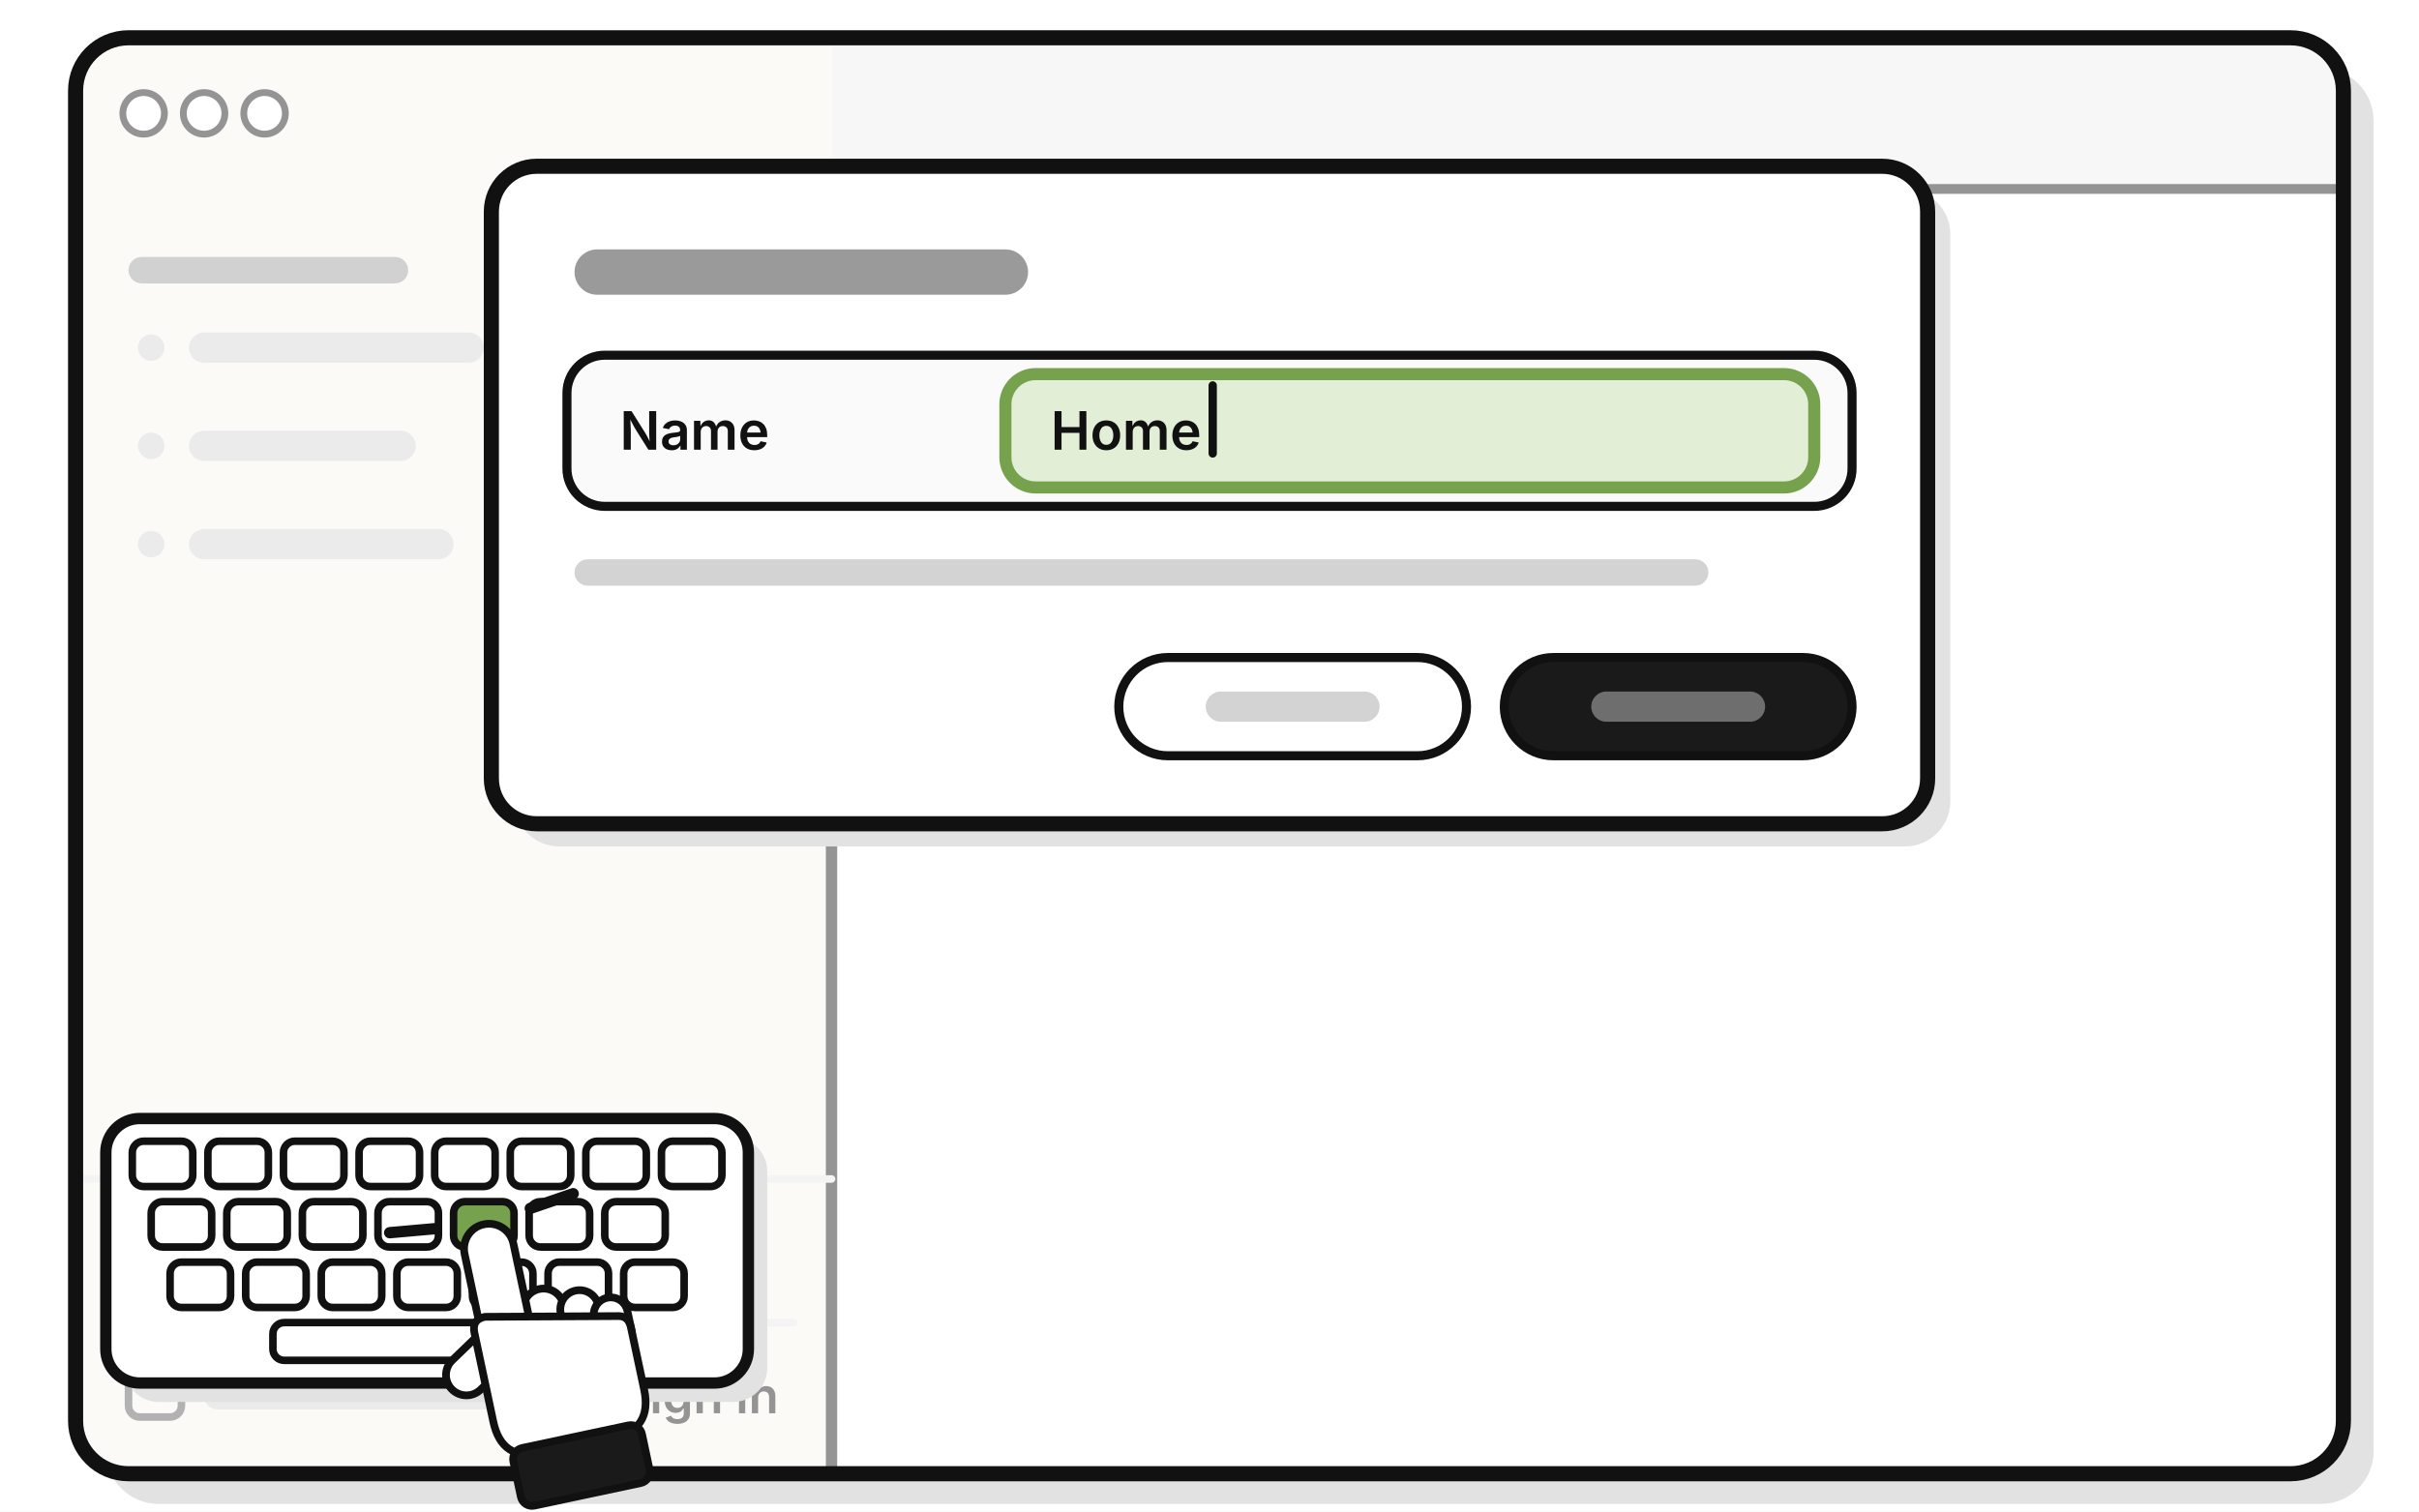
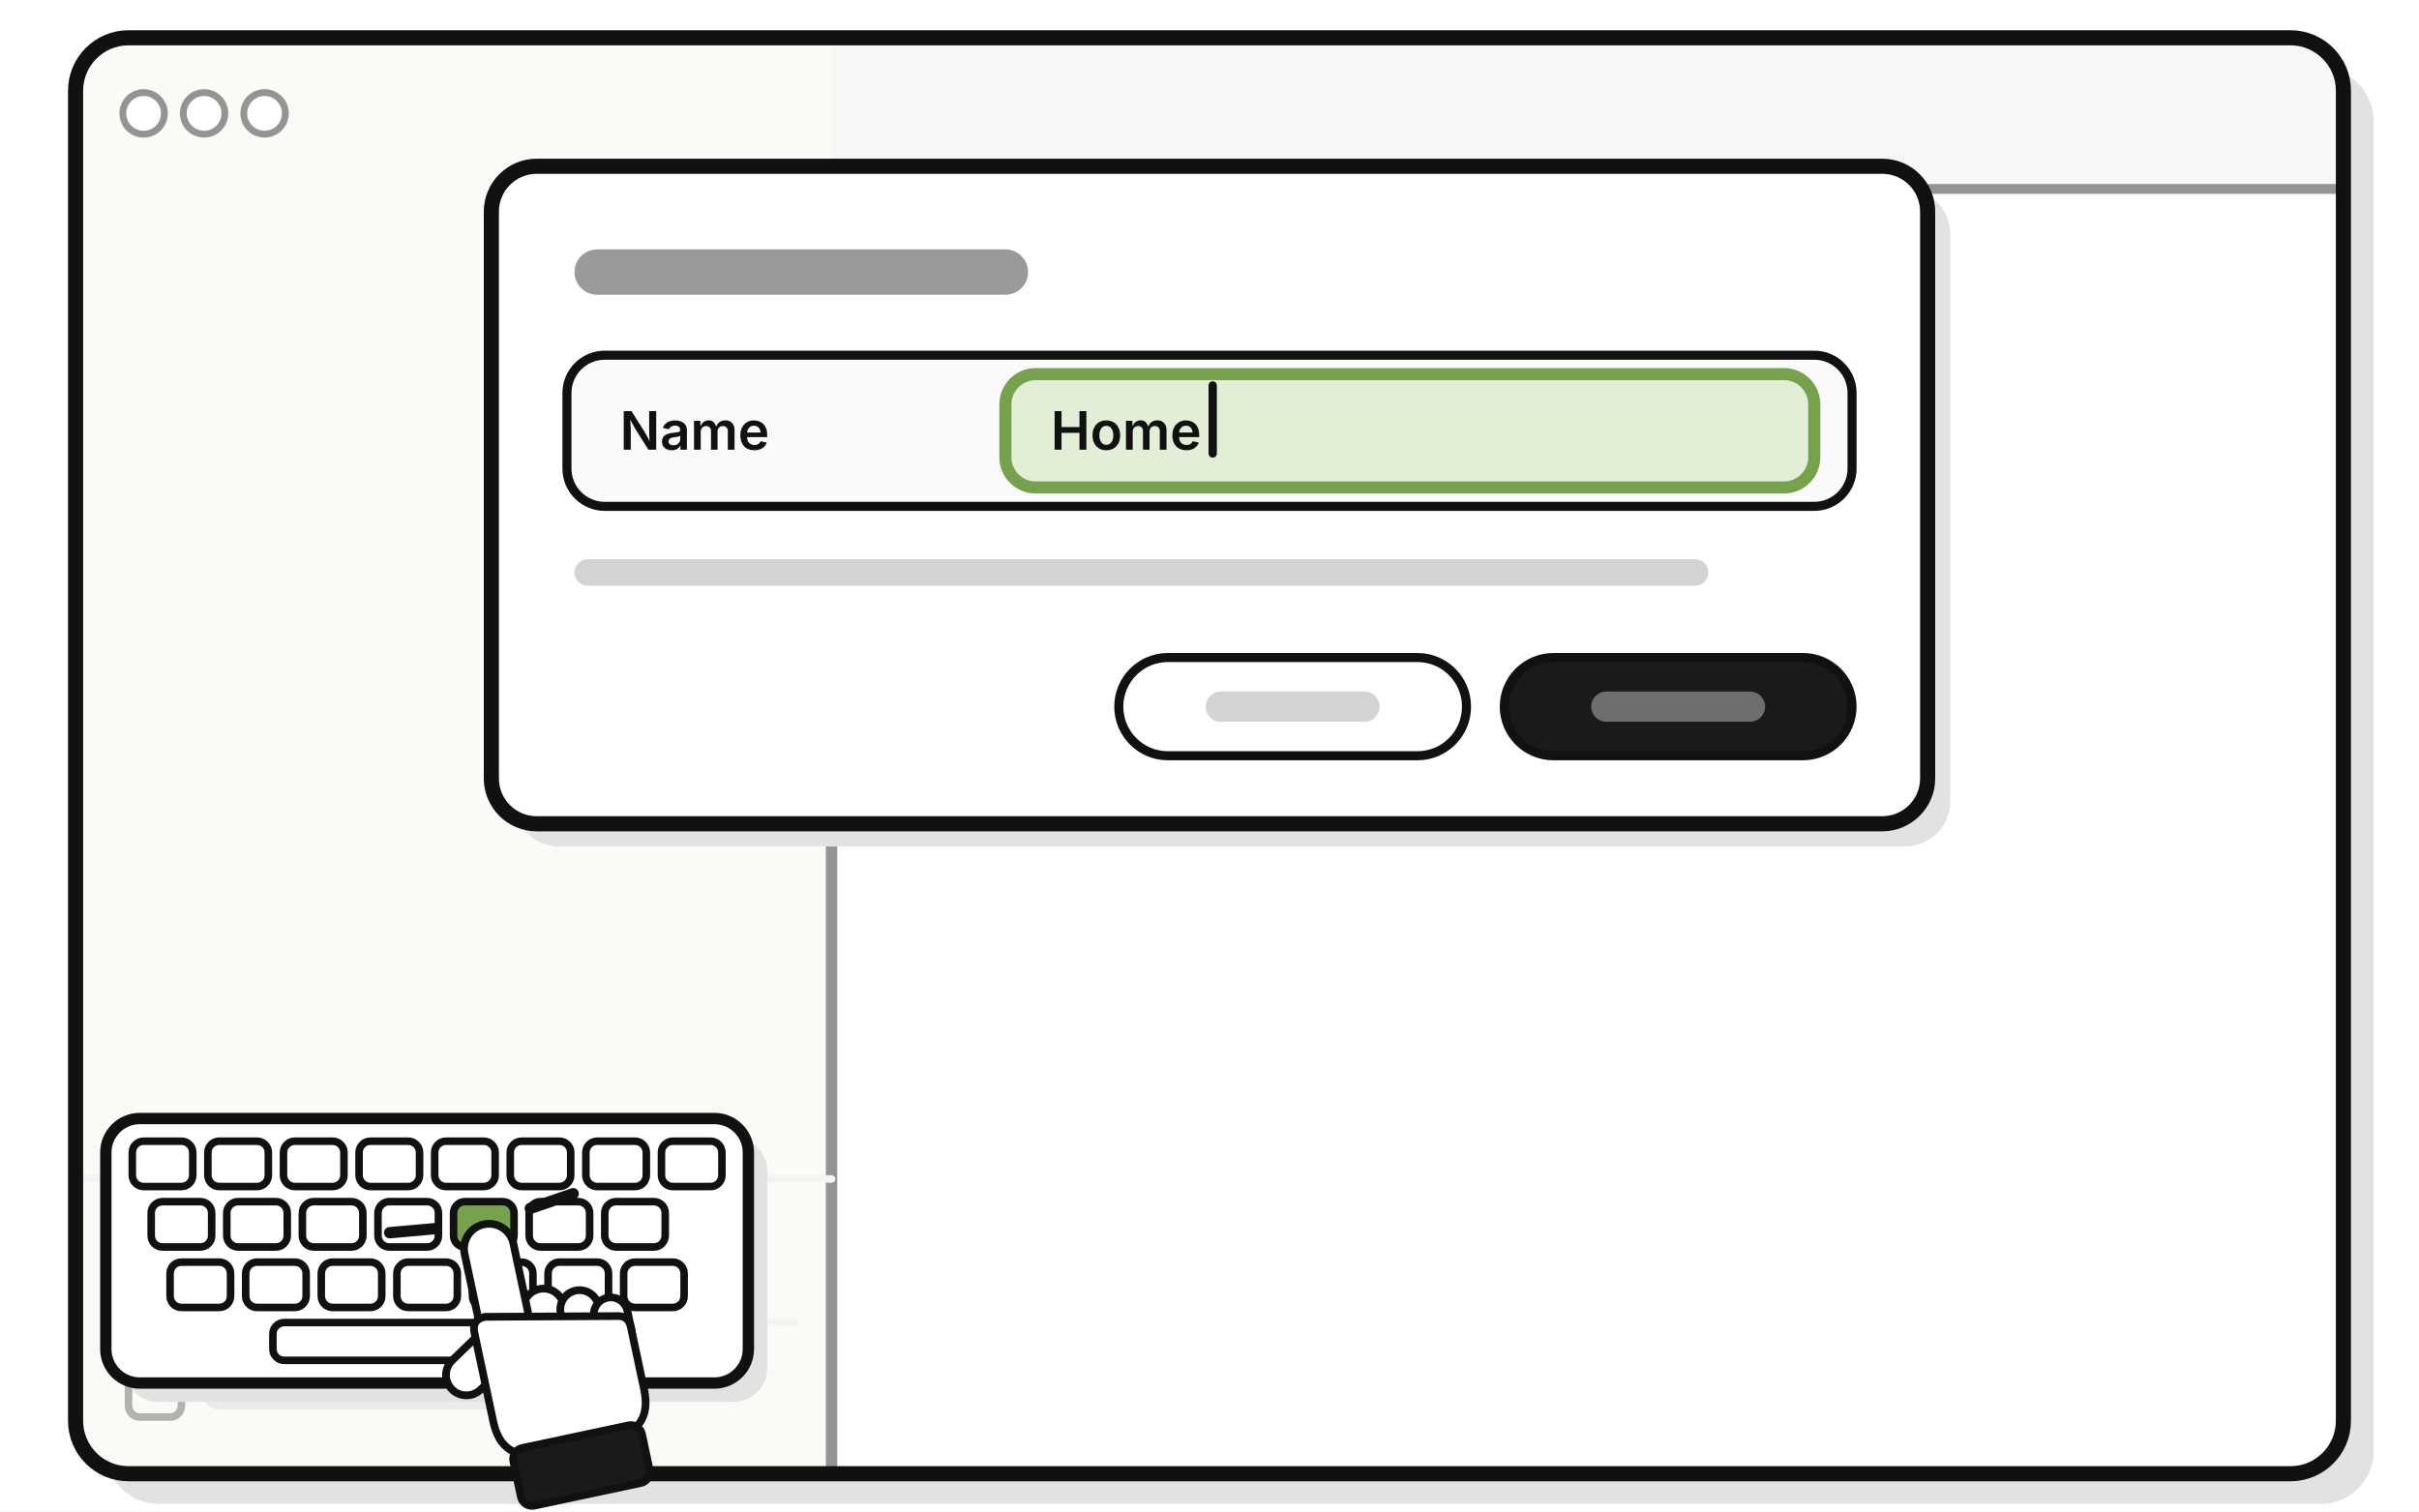
<svg xmlns="http://www.w3.org/2000/svg" viewBox="0 0 640 400" width="640" height="400">
  <rect x="0" y="0" width="640" height="400" rx="0" fill="#FFFFFF" />
  <rect x="28" y="18" width="600" height="380" rx="14" fill="#E2E2E2" />
  <g transform="translate(20 10) scale(1)">
-     <clipPath id="win13">
+     <clipPath id="win23">
      <rect x="0" y="0" width="600" height="380" rx="14" fill="none" />
    </clipPath>
-     <g clip-path="url(#win13)">
+     <g clip-path="url(#win23)">
      <rect x="0" y="0" width="600" height="380" rx="0" fill="#FFFFFF" />
      <rect x="200" y="0" width="400" height="40" rx="0" fill="#EDEDED" />
      <line x1="200" y1="40" x2="600" y2="40" stroke="#111111" stroke-width="2.6" stroke-linecap="round" />
      <rect x="0" y="0" width="200" height="380" rx="0" fill="#F6F3EA" />
      <line x1="200" y1="40" x2="200" y2="380" stroke="#111111" stroke-width="3" stroke-linecap="round" />
      <circle cx="18" cy="20" r="5.5" fill="#FFFFFF" stroke="#111111" stroke-width="1.8" />
      <circle cx="34" cy="20" r="5.5" fill="#FFFFFF" stroke="#111111" stroke-width="1.8" />
      <circle cx="50" cy="20" r="5.5" fill="#FFFFFF" stroke="#111111" stroke-width="1.8" />
-       <rect x="14" y="58" width="74" height="7" rx="3.5" fill="#9A9A9A" />
-       <path d="M178 58 L182 62 L186 58" fill="none" stroke="#111111" stroke-width="2.2" stroke-linecap="round" stroke-linejoin="round" />
-       <circle cx="20" cy="82" r="3.5" fill="#D3D3D3" />
-       <rect x="30" y="78" width="78" height="8" rx="4" fill="#D3D3D3" />
-       <rect x="154" y="78" width="30" height="8" rx="4" fill="#D3D3D3" />
-       <circle cx="20" cy="108" r="3.5" fill="#D3D3D3" />
-       <rect x="30" y="104" width="60" height="8" rx="4" fill="#D3D3D3" />
-       <rect x="154" y="104" width="30" height="8" rx="4" fill="#D3D3D3" />
-       <circle cx="20" cy="134" r="3.5" fill="#D3D3D3" />
-       <rect x="30" y="130" width="70" height="8" rx="4" fill="#D3D3D3" />
-       <rect x="154" y="130" width="30" height="8" rx="4" fill="#D3D3D3" />
      <line x1="0" y1="302" x2="200" y2="302" stroke="#E6E6E6" stroke-width="2" stroke-linecap="round" />
      <circle cx="22" cy="321" r="8" fill="none" stroke="#111111" stroke-width="2.2" />
      <line x1="16.667" y1="321" x2="27.333" y2="321" stroke="#111111" stroke-width="2.311" stroke-linecap="round" />
      <line x1="22" y1="315.667" x2="22" y2="326.333" stroke="#111111" stroke-width="2.311" stroke-linecap="round" />
      <path d="M49.84 0 569.961 1490H909.476L1440.557 0H1147.681L883.158 773.844Q844.439 894.003 802.159 1045.302Q759.879 1196.601 708.839 1390.2H764.998Q715.318 1195.321 674.558 1042.742Q633.798 890.163 597.719 773.844L341.836 0ZM352.799 369.202V584.16H1137.598V369.202Z" fill="#111111" transform="translate(36.00 326.00) scale(0.00684 -0.00684)" />
      <path d="M550.001 -20.4Q418.201 -20.4 313.541 47.54Q208.881 115.48 148.881 244.4Q88.881 373.32 88.881 556.72Q88.881 743.08 150.281 871.5Q211.681 999.92 316.161 1065.96Q420.641 1132 549.201 1132Q648.842 1132 712.302 1098.7Q775.762 1065.4 813.141 1019Q850.521 972.6 869.601 932.88H880.721V1490H1140.638V0H886.001V176.96H869.601Q849.801 136.6 811.602 90.82Q773.402 45.04 710.162 12.32Q646.922 -20.4 550.001 -20.4ZM620.559 193.518Q705.64 193.518 764.84 239.458Q824.041 285.398 854.821 367.439Q885.601 449.479 885.601 558Q885.601 667.241 855.141 747.861Q824.681 828.482 765.48 873.282Q706.28 918.082 620.559 918.082Q532.919 918.082 473.758 871.362Q414.598 824.641 384.817 743.381Q355.037 662.12 355.037 558Q355.037 453.599 385.137 371.059Q415.238 288.518 474.718 241.018Q534.199 193.518 620.559 193.518Z" fill="#111111" transform="translate(46.19 326.00) scale(0.00684 -0.00684)" />
      <path d="M550.001 -20.4Q418.201 -20.4 313.541 47.54Q208.881 115.48 148.881 244.4Q88.881 373.32 88.881 556.72Q88.881 743.08 150.281 871.5Q211.681 999.92 316.161 1065.96Q420.641 1132 549.201 1132Q648.842 1132 712.302 1098.7Q775.762 1065.4 813.141 1019Q850.521 972.6 869.601 932.88H880.721V1490H1140.638V0H886.001V176.96H869.601Q849.801 136.6 811.602 90.82Q773.402 45.04 710.162 12.32Q646.922 -20.4 550.001 -20.4ZM620.559 193.518Q705.64 193.518 764.84 239.458Q824.041 285.398 854.821 367.439Q885.601 449.479 885.601 558Q885.601 667.241 855.141 747.861Q824.681 828.482 765.48 873.282Q706.28 918.082 620.559 918.082Q532.919 918.082 473.758 871.362Q414.598 824.641 384.817 743.381Q355.037 662.12 355.037 558Q355.037 453.599 385.137 371.059Q415.238 288.518 474.718 241.018Q534.199 193.518 620.559 193.518Z" fill="#111111" transform="translate(54.92 326.00) scale(0.00684 -0.00684)" />
      <path d="M149.761 0V1490H720.24Q881.279 1490 987.999 1439.2Q1094.719 1388.4 1147.639 1301.06Q1200.559 1213.72 1200.559 1103.28Q1200.559 1012.319 1165.839 947.84Q1131.119 883.36 1072.379 843.3Q1013.639 803.24 940.719 785.6V770.88Q1020.079 767.24 1092.819 723.06Q1165.559 678.88 1212.059 598.78Q1258.559 518.68 1258.559 406Q1258.559 290.4 1202.919 198.42Q1147.279 106.44 1034.759 53.22Q922.239 0 751.279 0ZM416.798 223.438H709.2Q856.922 223.438 922.502 280.358Q988.082 337.279 988.082 425.999Q988.082 493.079 955.122 546.54Q922.162 600 861.661 631.16Q801.161 662.321 717.76 662.321H416.798ZM416.798 854.719H686.48Q756.761 854.719 812.941 880.819Q869.122 906.92 901.722 955.06Q934.322 1003.2 934.322 1069.041Q934.322 1155.601 873.302 1211.802Q812.281 1268.002 692.48 1268.002H416.798Z" fill="#111111" transform="translate(67.19 326.00) scale(0.00684 -0.00684)" />
      <path d="M520.801 -14Q406.001 -14 319.601 35.2Q233.201 84.4 185.521 178.76Q137.841 273.12 137.841 407.28V1118H397.758V447.119Q397.758 334.678 456.398 270.858Q515.038 207.038 617.279 207.038Q686.479 207.038 740.08 237.178Q793.68 267.318 824.56 324.918Q855.441 382.519 855.441 463.119V1118H1115.997V0H868.92L866.041 276.4H885.721Q838.76 130.199 746.86 58.1Q654.96 -14 520.801 -14Z" fill="#111111" transform="translate(76.41 326.00) scale(0.00684 -0.00684)" />
      <path d="M550.001 -20.4Q418.201 -20.4 313.541 47.54Q208.881 115.48 148.881 244.4Q88.881 373.32 88.881 556.72Q88.881 743.08 150.281 871.5Q211.681 999.92 316.161 1065.96Q420.641 1132 549.201 1132Q648.842 1132 712.302 1098.7Q775.762 1065.4 813.141 1019Q850.521 972.6 869.601 932.88H880.721V1490H1140.638V0H886.001V176.96H869.601Q849.801 136.6 811.602 90.82Q773.402 45.04 710.162 12.32Q646.922 -20.4 550.001 -20.4ZM620.559 193.518Q705.64 193.518 764.84 239.458Q824.041 285.398 854.821 367.439Q885.601 449.479 885.601 558Q885.601 667.241 855.141 747.861Q824.681 828.482 765.48 873.282Q706.28 918.082 620.559 918.082Q532.919 918.082 473.758 871.362Q414.598 824.641 384.817 743.381Q355.037 662.12 355.037 558Q355.037 453.599 385.137 371.059Q415.238 288.518 474.718 241.018Q534.199 193.518 620.559 193.518Z" fill="#111111" transform="translate(84.99 326.00) scale(0.00684 -0.00684)" />
      <path d="M620 -442Q485.56 -442 386.24 -407.98Q286.921 -373.96 223.501 -315.3Q160.081 -256.641 131.921 -183.041L352.438 -104.161Q369.958 -135.441 401.318 -168.141Q432.678 -200.841 485.439 -222.581Q538.199 -244.322 619.28 -244.322Q740.32 -244.322 812.961 -187.881Q885.601 -131.441 885.601 -11.44V200.32H864.281Q844.562 159.681 807.722 117.12Q770.882 74.56 708.362 45.56Q645.842 16.56 549.361 16.56Q420.761 16.56 316.281 77.18Q211.801 137.8 150.341 259.08Q88.881 380.36 88.881 561.84Q88.881 745.64 150.781 872.78Q212.681 999.92 317.481 1065.96Q422.281 1132 551.201 1132Q650.202 1132 714.162 1099.02Q778.122 1066.04 816.181 1019.32Q854.241 972.6 874.321 932.88H888.081V1118H1143.358V-3.441Q1143.358 -152.121 1075.298 -249.561Q1007.238 -347 888.999 -394.5Q770.759 -442 620 -442ZM621.839 221.918Q707.28 221.918 766.3 262.658Q825.321 303.399 856.101 380.279Q886.881 457.16 886.881 564.4Q886.881 670.441 856.421 749.781Q825.961 829.122 766.94 873.602Q707.92 918.082 621.839 918.082Q534.199 918.082 474.718 871.682Q415.238 825.281 385.137 745.621Q355.037 665.961 355.037 564.4Q355.037 461.28 385.457 384.079Q415.878 306.879 475.358 264.398Q534.839 221.918 621.839 221.918Z" fill="#111111" transform="translate(93.72 326.00) scale(0.00684 -0.00684)" />
      <path d="M631.6 -22.56Q463.48 -22.56 341.66 48.18Q219.84 118.92 154.361 247.92Q88.881 376.92 88.881 552.16Q88.881 724.52 153.581 854.98Q218.28 985.44 336.64 1058.72Q455 1132 614.56 1132Q717.239 1132 809.499 1098.9Q901.759 1065.8 973.159 997.06Q1044.559 928.321 1085.479 821.681Q1126.399 715.041 1126.399 567.6V486.48H211.601V662.959H996.64L875.202 610.559Q875.202 705.44 845.921 776.901Q816.641 848.361 759.081 888.221Q701.52 928.082 616 928.082Q530.479 928.082 470.359 887.581Q410.238 847.081 378.718 779.461Q347.198 711.84 347.198 629.12V506.881Q347.198 400.88 383.178 328.059Q419.158 255.239 484.239 218.298Q549.319 181.358 635.12 181.358Q692.12 181.358 738.74 197.658Q785.361 213.958 818.961 246.339Q852.561 278.719 870.321 326.359L1109.119 276.919Q1082.399 187.16 1017.159 119.74Q951.919 52.32 854.299 14.88Q756.679 -22.56 631.6 -22.56Z" fill="#111111" transform="translate(102.48 326.00) scale(0.00684 -0.00684)" />
      <path d="M654.878 1118V914.322H20V1118ZM178.64 1384H438.557V314.839Q438.557 254.238 464.557 225.858Q490.557 197.478 550.398 197.478Q567.758 197.478 597.138 201.658Q626.518 205.838 644.558 209.838L685.518 9.24Q642.758 -4 598.079 -9.54Q553.399 -15.08 511.559 -15.08Q351.08 -15.08 264.86 64.84Q178.64 144.76 178.64 292.559Z" fill="#111111" transform="translate(110.76 326.00) scale(0.00684 -0.00684)" />
      <path d="M150 319 L154 323 L158 319" fill="none" stroke="#111111" stroke-width="2.2" stroke-linecap="round" stroke-linejoin="round" />
      <line x1="10" y1="340" x2="190" y2="340" stroke="#E6E6E6" stroke-width="2" stroke-linecap="round" />
      <rect x="14" y="354" width="14" height="11" rx="3" fill="none" stroke="#555555" stroke-width="2" />
-       <rect x="34" y="356" width="86" height="7" rx="3.5" fill="#D3D3D3" />
-       <path d="M673.199 -23.12Q500.32 -23.12 372.46 30.86Q244.601 84.84 172.921 187.879Q101.241 290.919 95.121 438.238H358.158Q364.718 359.998 407.058 308.198Q449.399 256.398 518.339 230.798Q587.279 205.198 671.039 205.198Q759.08 205.198 826.44 232.078Q893.801 258.958 931.981 307.618Q970.162 356.279 970.162 420.16Q970.162 478.48 936.501 516.46Q902.841 554.441 842.321 580.561Q781.801 606.681 700.721 626.881L531.52 671.041Q345.401 718.801 240.541 816.141Q135.681 913.481 135.681 1071.201Q135.681 1202.961 206.921 1301.78Q278.161 1400.6 401.18 1455.3Q524.2 1510 680.08 1510Q839.319 1510 958.979 1454.94Q1078.639 1399.88 1146.298 1303.181Q1213.958 1206.481 1216.878 1081.601H958.161Q948.041 1177.642 872.341 1230.302Q796.64 1282.962 676.24 1282.962Q592.479 1282.962 531.679 1257.582Q470.878 1232.202 438.438 1187.961Q405.997 1143.721 405.997 1087.041Q405.997 1024.52 444.418 984.58Q482.838 944.639 541.419 920.659Q599.999 896.679 659.759 881.679L799.039 846.079Q881.718 826.479 959.978 793.079Q1038.238 759.679 1100.818 709.22Q1163.398 658.76 1200.138 587.08Q1236.878 515.4 1236.878 418.24Q1236.878 287.24 1170.139 187.62Q1103.399 88 977.359 32.44Q851.319 -23.12 673.199 -23.12Z" fill="#111111" transform="translate(143.43 364.00) scale(0.00635 -0.00635)" />
-       <path d="M137.841 0V1118H397.758V0ZM268.079 1276.161Q205.92 1276.161 161.36 1318.02Q116.8 1359.879 116.8 1418.481Q116.8 1478.28 161.36 1519.619Q205.92 1560.959 268.079 1560.959Q330.776 1560.959 375.387 1519.658Q419.998 1478.357 419.998 1418.5Q419.998 1359.84 375.387 1318.001Q330.776 1276.161 268.079 1276.161Z" fill="#111111" transform="translate(151.88 364.00) scale(0.00635 -0.00635)" />
-       <path d="M620 -442Q485.56 -442 386.24 -407.98Q286.921 -373.96 223.501 -315.3Q160.081 -256.641 131.921 -183.041L352.438 -104.161Q369.958 -135.441 401.318 -168.141Q432.678 -200.841 485.439 -222.581Q538.199 -244.322 619.28 -244.322Q740.32 -244.322 812.961 -187.881Q885.601 -131.441 885.601 -11.44V200.32H864.281Q844.562 159.681 807.722 117.12Q770.882 74.56 708.362 45.56Q645.842 16.56 549.361 16.56Q420.761 16.56 316.281 77.18Q211.801 137.8 150.341 259.08Q88.881 380.36 88.881 561.84Q88.881 745.64 150.781 872.78Q212.681 999.92 317.481 1065.96Q422.281 1132 551.201 1132Q650.202 1132 714.162 1099.02Q778.122 1066.04 816.181 1019.32Q854.241 972.6 874.321 932.88H888.081V1118H1143.358V-3.441Q1143.358 -152.121 1075.298 -249.561Q1007.238 -347 888.999 -394.5Q770.759 -442 620 -442ZM621.839 221.918Q707.28 221.918 766.3 262.658Q825.321 303.399 856.101 380.279Q886.881 457.16 886.881 564.4Q886.881 670.441 856.421 749.781Q825.961 829.122 766.94 873.602Q707.92 918.082 621.839 918.082Q534.199 918.082 474.718 871.682Q415.238 825.281 385.137 745.621Q355.037 665.961 355.037 564.4Q355.037 461.28 385.457 384.079Q415.878 306.879 475.358 264.398Q534.839 221.918 621.839 221.918Z" fill="#111111" transform="translate(155.28 364.00) scale(0.00635 -0.00635)" />
-       <path d="M397.758 654.881V0H137.841V1118H384.278L387.798 841.6H367.478Q413.798 986.521 505.058 1059.26Q596.318 1132 733.038 1132Q848.198 1132 934.097 1082.8Q1019.997 1033.6 1067.677 939.56Q1115.357 845.52 1115.357 710.72V0H855.441V670.881Q855.441 783.322 797.12 847.142Q738.8 910.962 636.559 910.962Q567.719 910.962 513.618 880.822Q459.518 850.682 428.638 793.582Q397.758 736.481 397.758 654.881Z" fill="#111111" transform="translate(163.42 364.00) scale(0.00635 -0.00635)" />
-       <path d="M137.841 0V1118H397.758V0ZM268.079 1276.161Q205.92 1276.161 161.36 1318.02Q116.8 1359.879 116.8 1418.481Q116.8 1478.28 161.36 1519.619Q205.92 1560.959 268.079 1560.959Q330.776 1560.959 375.387 1519.658Q419.998 1478.357 419.998 1418.5Q419.998 1359.84 375.387 1318.001Q330.776 1276.161 268.079 1276.161Z" fill="#111111" transform="translate(174.64 364.00) scale(0.00635 -0.00635)" />
-       <path d="M397.758 654.881V0H137.841V1118H384.278L387.798 841.6H367.478Q413.798 986.521 505.058 1059.26Q596.318 1132 733.038 1132Q848.198 1132 934.097 1082.8Q1019.997 1033.6 1067.677 939.56Q1115.357 845.52 1115.357 710.72V0H855.441V670.881Q855.441 783.322 797.12 847.142Q738.8 910.962 636.559 910.962Q567.719 910.962 513.618 880.822Q459.518 850.682 428.638 793.582Q397.758 736.481 397.758 654.881Z" fill="#111111" transform="translate(178.05 364.00) scale(0.00635 -0.00635)" />
+       <rect x="34" y="356" width="110" height="7" rx="3.5" fill="#D3D3D3" />
      <rect x="330" y="174" width="140" height="12" rx="6" fill="#9A9A9A" />
      <rect x="344" y="196" width="112" height="8" rx="4" fill="#D3D3D3" />
      <rect x="0" y="0" width="600" height="380" rx="0" fill="#FFFFFF" opacity="0.55" />
      <rect x="116" y="40" width="380" height="174" rx="12" fill="#E2E2E2" />
      <rect x="110" y="34" width="380" height="174" rx="12" fill="#FFFFFF" stroke="#111111" stroke-width="4" />
      <rect x="132" y="56" width="120" height="12" rx="6" fill="#9A9A9A" />
      <rect x="130" y="84" width="340" height="40" rx="10" fill="#FAFAFA" stroke="#111111" stroke-width="2.4" />
      <path d="M149.761 0V1490H451.518L967.162 669.475Q999.081 618.435 1035.241 553.955Q1071.401 489.476 1110.181 409.816Q1148.961 330.156 1187.321 233.117H1157.441Q1149.881 317.317 1144.621 405.896Q1139.361 494.476 1136.562 573.976Q1133.762 653.475 1133.762 708.475V1490H1405.118V0H1102.081L637.318 738.564Q593.479 809.804 554.179 878.784Q514.879 947.763 469.939 1034.883Q424.999 1122.003 361.198 1245.123H398.718Q404.798 1136.283 410.058 1038.683Q415.318 941.084 418.538 864.244Q421.758 787.404 421.758 739.844V0Z" fill="#111111" transform="translate(144.00 109.00) scale(0.00684 -0.00684)" />
      <path d="M450.481 -23.12Q344.121 -23.12 259.061 15.26Q174.001 53.64 124.801 128.84Q75.601 204.04 75.601 314.4Q75.601 408.96 111.081 470.76Q146.561 532.56 207.361 569.58Q268.161 606.6 344.261 625.58Q420.361 644.56 501.601 653.12Q599.441 663.96 660.101 672.04Q720.761 680.12 749.461 698.02Q778.161 715.92 778.161 753.68V758.96Q778.161 814.2 755.941 852.441Q733.721 890.681 690.361 911.102Q647 931.522 583.04 931.522Q518.159 931.522 470.519 911.562Q422.878 891.601 392.778 859.681Q362.678 827.761 348.638 790.561L107.601 840.001Q140.881 939.121 209.921 1003.641Q278.961 1068.161 374.701 1100.08Q470.441 1132 582 1132Q660.679 1132 741.178 1113.28Q821.678 1094.56 888.898 1050.961Q956.118 1007.361 997.098 933.181Q1038.078 859 1038.078 747.44V0H789.441V154.16H778.881Q754.481 106.52 710.501 66.1Q666.521 25.68 602.041 1.28Q537.561 -23.12 450.481 -23.12ZM517.119 170.078Q597.68 170.078 656.421 201.879Q715.161 233.679 747.381 286.459Q779.601 339.24 779.601 401.12V533.441Q766.801 522.961 736.641 514.081Q706.481 505.201 668.7 498.281Q630.92 491.361 594.7 486.401Q558.479 481.441 533.199 478.081Q474.679 470.441 427.899 452.021Q381.118 433.601 354.318 401.14Q327.518 368.68 327.518 317.28Q327.518 268.999 352.118 236.299Q376.718 203.599 419.359 186.839Q461.999 170.078 517.119 170.078Z" fill="#111111" transform="translate(154.63 109.00) scale(0.00684 -0.00684)" />
      <path d="M137.841 0V1118H381.958L391.958 849.281H372.918Q397.358 948.56 447.758 1011.66Q498.158 1074.76 565.738 1105.3Q633.318 1135.84 707.118 1135.84Q828.038 1135.84 902.638 1059.76Q977.238 983.68 1007.877 836.481H976.678Q999.917 936.321 1055.437 1002.9Q1110.957 1069.48 1187.537 1102.66Q1264.117 1135.84 1350.957 1135.84Q1451.557 1135.84 1531.917 1092.04Q1612.277 1048.24 1659.057 963.42Q1705.837 878.6 1705.837 754V0H1445.92V714.081Q1445.92 817.802 1389.08 866.022Q1332.24 914.242 1252.319 914.242Q1189.559 914.242 1143.698 887.242Q1097.838 860.242 1073.198 812.622Q1048.557 765.001 1048.557 701.921V0H795.12V725.602Q795.12 811.402 742.12 862.822Q689.12 914.242 605.999 914.242Q549.279 914.242 501.679 887.882Q454.078 861.522 425.918 810.702Q397.758 759.881 397.758 685.281V0Z" fill="#111111" transform="translate(162.67 109.00) scale(0.00684 -0.00684)" />
      <path d="M631.6 -22.56Q463.48 -22.56 341.66 48.18Q219.84 118.92 154.361 247.92Q88.881 376.92 88.881 552.16Q88.881 724.52 153.581 854.98Q218.28 985.44 336.64 1058.72Q455 1132 614.56 1132Q717.239 1132 809.499 1098.9Q901.759 1065.8 973.159 997.06Q1044.559 928.321 1085.479 821.681Q1126.399 715.041 1126.399 567.6V486.48H211.601V662.959H996.64L875.202 610.559Q875.202 705.44 845.921 776.901Q816.641 848.361 759.081 888.221Q701.52 928.082 616 928.082Q530.479 928.082 470.359 887.581Q410.238 847.081 378.718 779.461Q347.198 711.84 347.198 629.12V506.881Q347.198 400.88 383.178 328.059Q419.158 255.239 484.239 218.298Q549.319 181.358 635.12 181.358Q692.12 181.358 738.74 197.658Q785.361 213.958 818.961 246.339Q852.561 278.719 870.321 326.359L1109.119 276.919Q1082.399 187.16 1017.159 119.74Q951.919 52.32 854.299 14.88Q756.679 -22.56 631.6 -22.56Z" fill="#111111" transform="translate(175.27 109.00) scale(0.00684 -0.00684)" />
      <rect x="246" y="89" width="214" height="30" rx="8" fill="#E3EED6" stroke="#76A24D" stroke-width="3.2" />
      <path d="M149.761 0V1490H416.798V874.079H1110.242V1490H1377.279V0H1110.242V649.201H416.798V0Z" fill="#111111" transform="translate(258.00 109.00) scale(0.00684 -0.00684)" />
      <path d="M623.08 -22.56Q460.28 -22.56 340.2 49.62Q220.12 121.8 154.501 251.62Q88.881 381.44 88.881 553.44Q88.881 727.36 154.501 857.5Q220.12 987.64 340.2 1059.82Q460.28 1132 623.08 1132Q786.519 1132 906.559 1059.82Q1026.599 987.64 1092.219 857.5Q1157.839 727.36 1157.839 553.44Q1157.839 381.44 1092.219 251.62Q1026.599 121.8 906.559 49.62Q786.519 -22.56 623.08 -22.56ZM623.08 188.478Q714.12 188.478 774.341 237.478Q834.562 286.479 864.162 369.459Q893.762 452.44 893.762 554.16Q893.762 656.88 864.162 739.961Q834.562 823.041 774.341 872.002Q714.12 920.962 623.08 920.962Q532.319 920.962 472.558 872.002Q412.798 823.041 383.198 740.281Q353.597 657.52 353.597 554.16Q353.597 452.44 383.198 369.459Q412.798 286.479 472.558 237.478Q532.319 188.478 623.08 188.478Z" fill="#111111" transform="translate(268.44 109.00) scale(0.00684 -0.00684)" />
      <path d="M137.841 0V1118H381.958L391.958 849.281H372.918Q397.358 948.56 447.758 1011.66Q498.158 1074.76 565.738 1105.3Q633.318 1135.84 707.118 1135.84Q828.038 1135.84 902.638 1059.76Q977.238 983.68 1007.877 836.481H976.678Q999.917 936.321 1055.437 1002.9Q1110.957 1069.48 1187.537 1102.66Q1264.117 1135.84 1350.957 1135.84Q1451.557 1135.84 1531.917 1092.04Q1612.277 1048.24 1659.057 963.42Q1705.837 878.6 1705.837 754V0H1445.92V714.081Q1445.92 817.802 1389.08 866.022Q1332.24 914.242 1252.319 914.242Q1189.559 914.242 1143.698 887.242Q1097.838 860.242 1073.198 812.622Q1048.557 765.001 1048.557 701.921V0H795.12V725.602Q795.12 811.402 742.12 862.822Q689.12 914.242 605.999 914.242Q549.279 914.242 501.679 887.882Q454.078 861.522 425.918 810.702Q397.758 759.881 397.758 685.281V0Z" fill="#111111" transform="translate(276.96 109.00) scale(0.00684 -0.00684)" />
      <path d="M631.6 -22.56Q463.48 -22.56 341.66 48.18Q219.84 118.92 154.361 247.92Q88.881 376.92 88.881 552.16Q88.881 724.52 153.581 854.98Q218.28 985.44 336.64 1058.72Q455 1132 614.56 1132Q717.239 1132 809.499 1098.9Q901.759 1065.8 973.159 997.06Q1044.559 928.321 1085.479 821.681Q1126.399 715.041 1126.399 567.6V486.48H211.601V662.959H996.64L875.202 610.559Q875.202 705.44 845.921 776.901Q816.641 848.361 759.081 888.221Q701.52 928.082 616 928.082Q530.479 928.082 470.359 887.581Q410.238 847.081 378.718 779.461Q347.198 711.84 347.198 629.12V506.881Q347.198 400.88 383.178 328.059Q419.158 255.239 484.239 218.298Q549.319 181.358 635.12 181.358Q692.12 181.358 738.74 197.658Q785.361 213.958 818.961 246.339Q852.561 278.719 870.321 326.359L1109.119 276.919Q1082.399 187.16 1017.159 119.74Q951.919 52.32 854.299 14.88Q756.679 -22.56 631.6 -22.56Z" fill="#111111" transform="translate(289.57 109.00) scale(0.00684 -0.00684)" />
      <line x1="300.847" y1="92" x2="300.847" y2="110" stroke="#111111" stroke-width="2.2" stroke-linecap="round" />
      <rect x="132" y="138" width="300" height="7" rx="3.5" fill="#D3D3D3" />
      <rect x="378" y="164" width="92" height="26" rx="13" fill="#1A1A1A" stroke="#111111" stroke-width="2.4" />
      <rect x="401" y="173" width="46" height="8" rx="4" fill="#6E6E6E" />
      <rect x="276" y="164" width="92" height="26" rx="13" fill="#FFFFFF" stroke="#111111" stroke-width="2.4" />
      <rect x="299" y="173" width="46" height="8" rx="4" fill="#D3D3D3" />
    </g>
    <rect x="0" y="0" width="600" height="380" rx="14" fill="none" stroke="#111111" stroke-width="4" />
  </g>
  <rect x="33" y="301" width="170" height="70" rx="9" fill="#E2E2E2" />
  <rect x="28" y="296" width="170" height="70" rx="9" fill="#FFFFFF" stroke="#111111" stroke-width="3" />
  <rect x="35" y="302" width="16" height="12" rx="3" fill="#FFFFFF" stroke="#111111" stroke-width="2" />
  <rect x="55" y="302" width="16" height="12" rx="3" fill="#FFFFFF" stroke="#111111" stroke-width="2" />
  <rect x="75" y="302" width="16" height="12" rx="3" fill="#FFFFFF" stroke="#111111" stroke-width="2" />
  <rect x="95" y="302" width="16" height="12" rx="3" fill="#FFFFFF" stroke="#111111" stroke-width="2" />
  <rect x="115" y="302" width="16" height="12" rx="3" fill="#FFFFFF" stroke="#111111" stroke-width="2" />
  <rect x="135" y="302" width="16" height="12" rx="3" fill="#FFFFFF" stroke="#111111" stroke-width="2" />
  <rect x="155" y="302" width="16" height="12" rx="3" fill="#FFFFFF" stroke="#111111" stroke-width="2" />
  <rect x="175" y="302" width="16" height="12" rx="3" fill="#FFFFFF" stroke="#111111" stroke-width="2" />
  <rect x="40" y="318" width="16" height="12" rx="3" fill="#FFFFFF" stroke="#111111" stroke-width="2" />
  <rect x="60" y="318" width="16" height="12" rx="3" fill="#FFFFFF" stroke="#111111" stroke-width="2" />
  <rect x="80" y="318" width="16" height="12" rx="3" fill="#FFFFFF" stroke="#111111" stroke-width="2" />
  <rect x="100" y="318" width="16" height="12" rx="3" fill="#FFFFFF" stroke="#111111" stroke-width="2" />
  <rect x="120" y="318" width="16" height="12" rx="3" fill="#76A24D" stroke="#111111" stroke-width="2" />
  <rect x="140" y="318" width="16" height="12" rx="3" fill="#FFFFFF" stroke="#111111" stroke-width="2" />
  <rect x="160" y="318" width="16" height="12" rx="3" fill="#FFFFFF" stroke="#111111" stroke-width="2" />
  <rect x="45" y="334" width="16" height="12" rx="3" fill="#FFFFFF" stroke="#111111" stroke-width="2" />
  <rect x="65" y="334" width="16" height="12" rx="3" fill="#FFFFFF" stroke="#111111" stroke-width="2" />
  <rect x="85" y="334" width="16" height="12" rx="3" fill="#FFFFFF" stroke="#111111" stroke-width="2" />
  <rect x="105" y="334" width="16" height="12" rx="3" fill="#FFFFFF" stroke="#111111" stroke-width="2" />
  <rect x="125" y="334" width="16" height="12" rx="3" fill="#FFFFFF" stroke="#111111" stroke-width="2" />
  <rect x="145" y="334" width="16" height="12" rx="3" fill="#FFFFFF" stroke="#111111" stroke-width="2" />
  <rect x="165" y="334" width="16" height="12" rx="3" fill="#FFFFFF" stroke="#111111" stroke-width="2" />
  <rect x="72.2" y="350" width="81.6" height="10" rx="3" fill="#FFFFFF" stroke="#111111" stroke-width="2" />
  <g transform="translate(128 324) rotate(-12) scale(0.6)">
    <rect x="-31" y="50" width="32" height="18" rx="9" fill="#FFFFFF" stroke="#111111" stroke-width="3.4" stroke-linejoin="round" transform="rotate(-32 -14 60)" />
    <rect x="9" y="33" width="18" height="28" rx="9" fill="#FFFFFF" stroke="#111111" stroke-width="3.4" stroke-linejoin="round" />
    <rect x="25" y="37" width="17" height="26" rx="8.5" fill="#FFFFFF" stroke="#111111" stroke-width="3.4" stroke-linejoin="round" />
    <rect x="39" y="43" width="15" height="24" rx="7.5" fill="#FFFFFF" stroke="#111111" stroke-width="3.4" stroke-linejoin="round" />
    <rect x="-11" y="0" width="22" height="64" rx="11" fill="#FFFFFF" stroke="#111111" stroke-width="3.4" stroke-linejoin="round" />
    <path d="M-14 46 Q-14 40 -8 40 L50 52 Q54 53 54 58 L54 86 Q54 104 36 104 L4 104 Q-14 104 -14 86 Z" fill="#FFFFFF" stroke="#111111" stroke-width="3.4" stroke-linejoin="round" />
    <rect x="-9" y="100" width="58" height="26" rx="5" fill="#1A1A1A" stroke="#111111" stroke-width="3.4" stroke-linejoin="round" />
  </g>
  <line x1="115.051" y1="325.151" x2="103.098" y2="326.213" stroke="#111111" stroke-width="3" stroke-linecap="round" />
  <line x1="140.298" y1="319.785" x2="151.649" y2="315.893" stroke="#111111" stroke-width="3" stroke-linecap="round" />
</svg>
